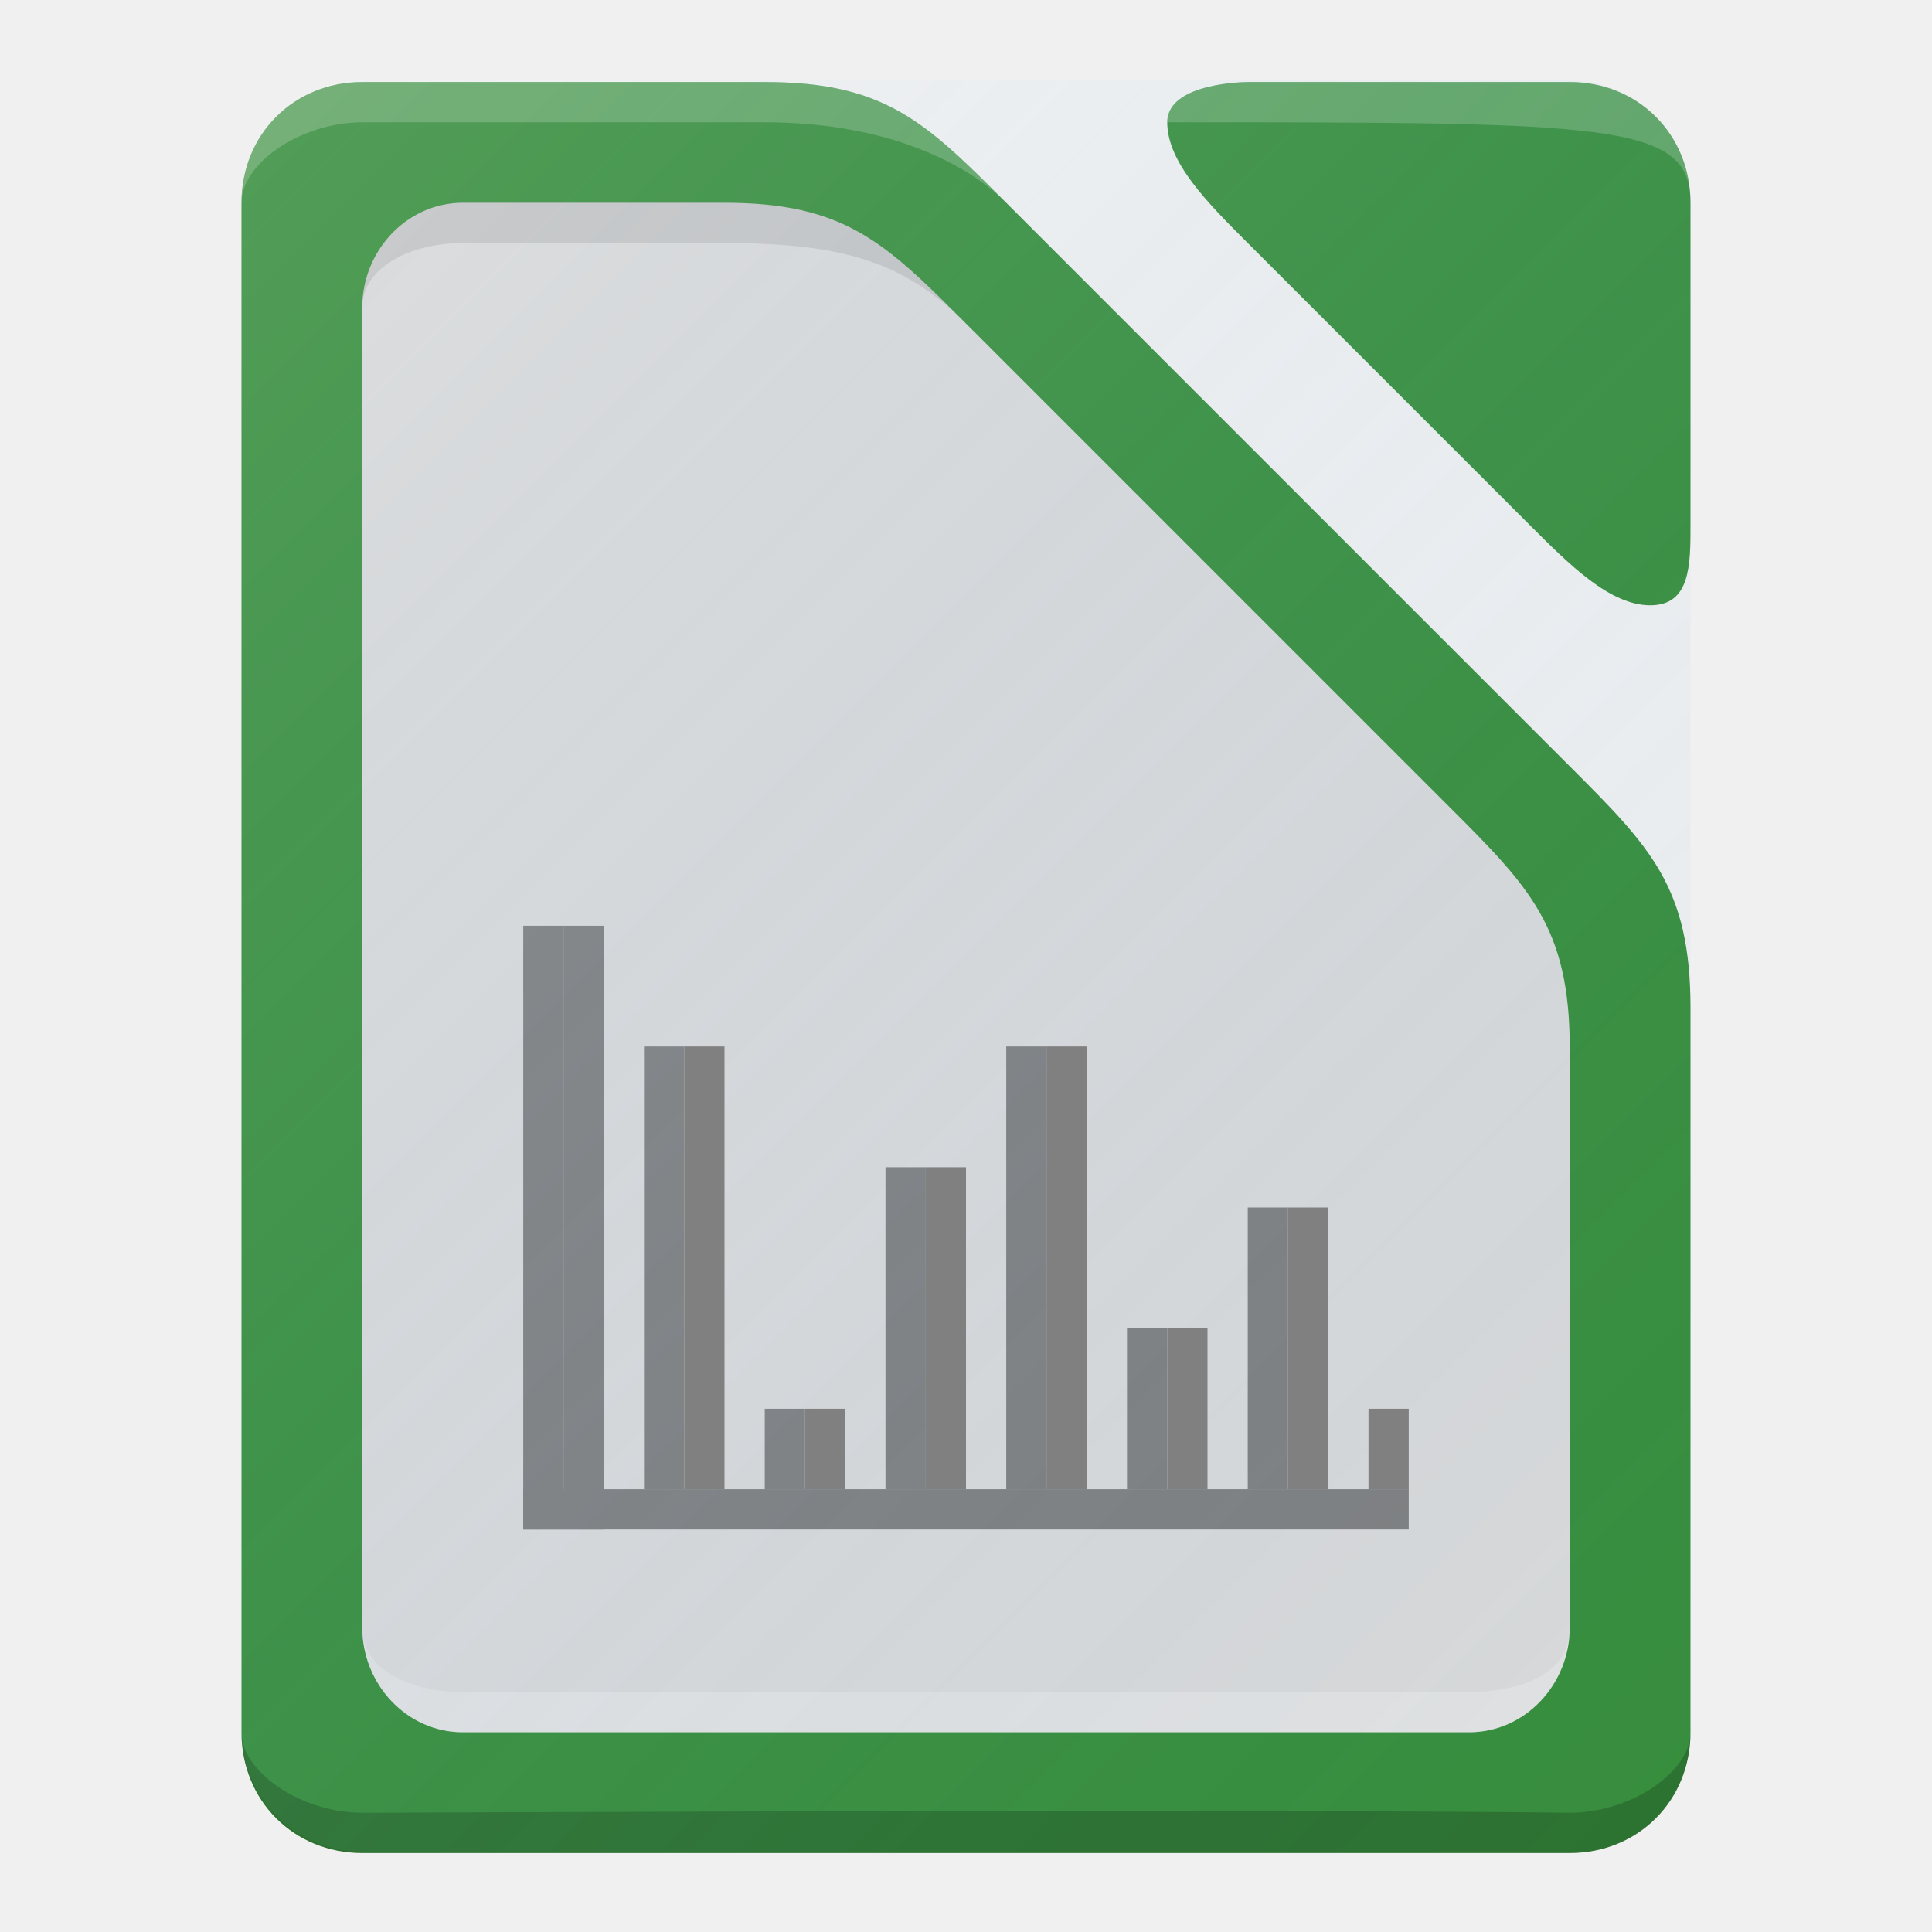
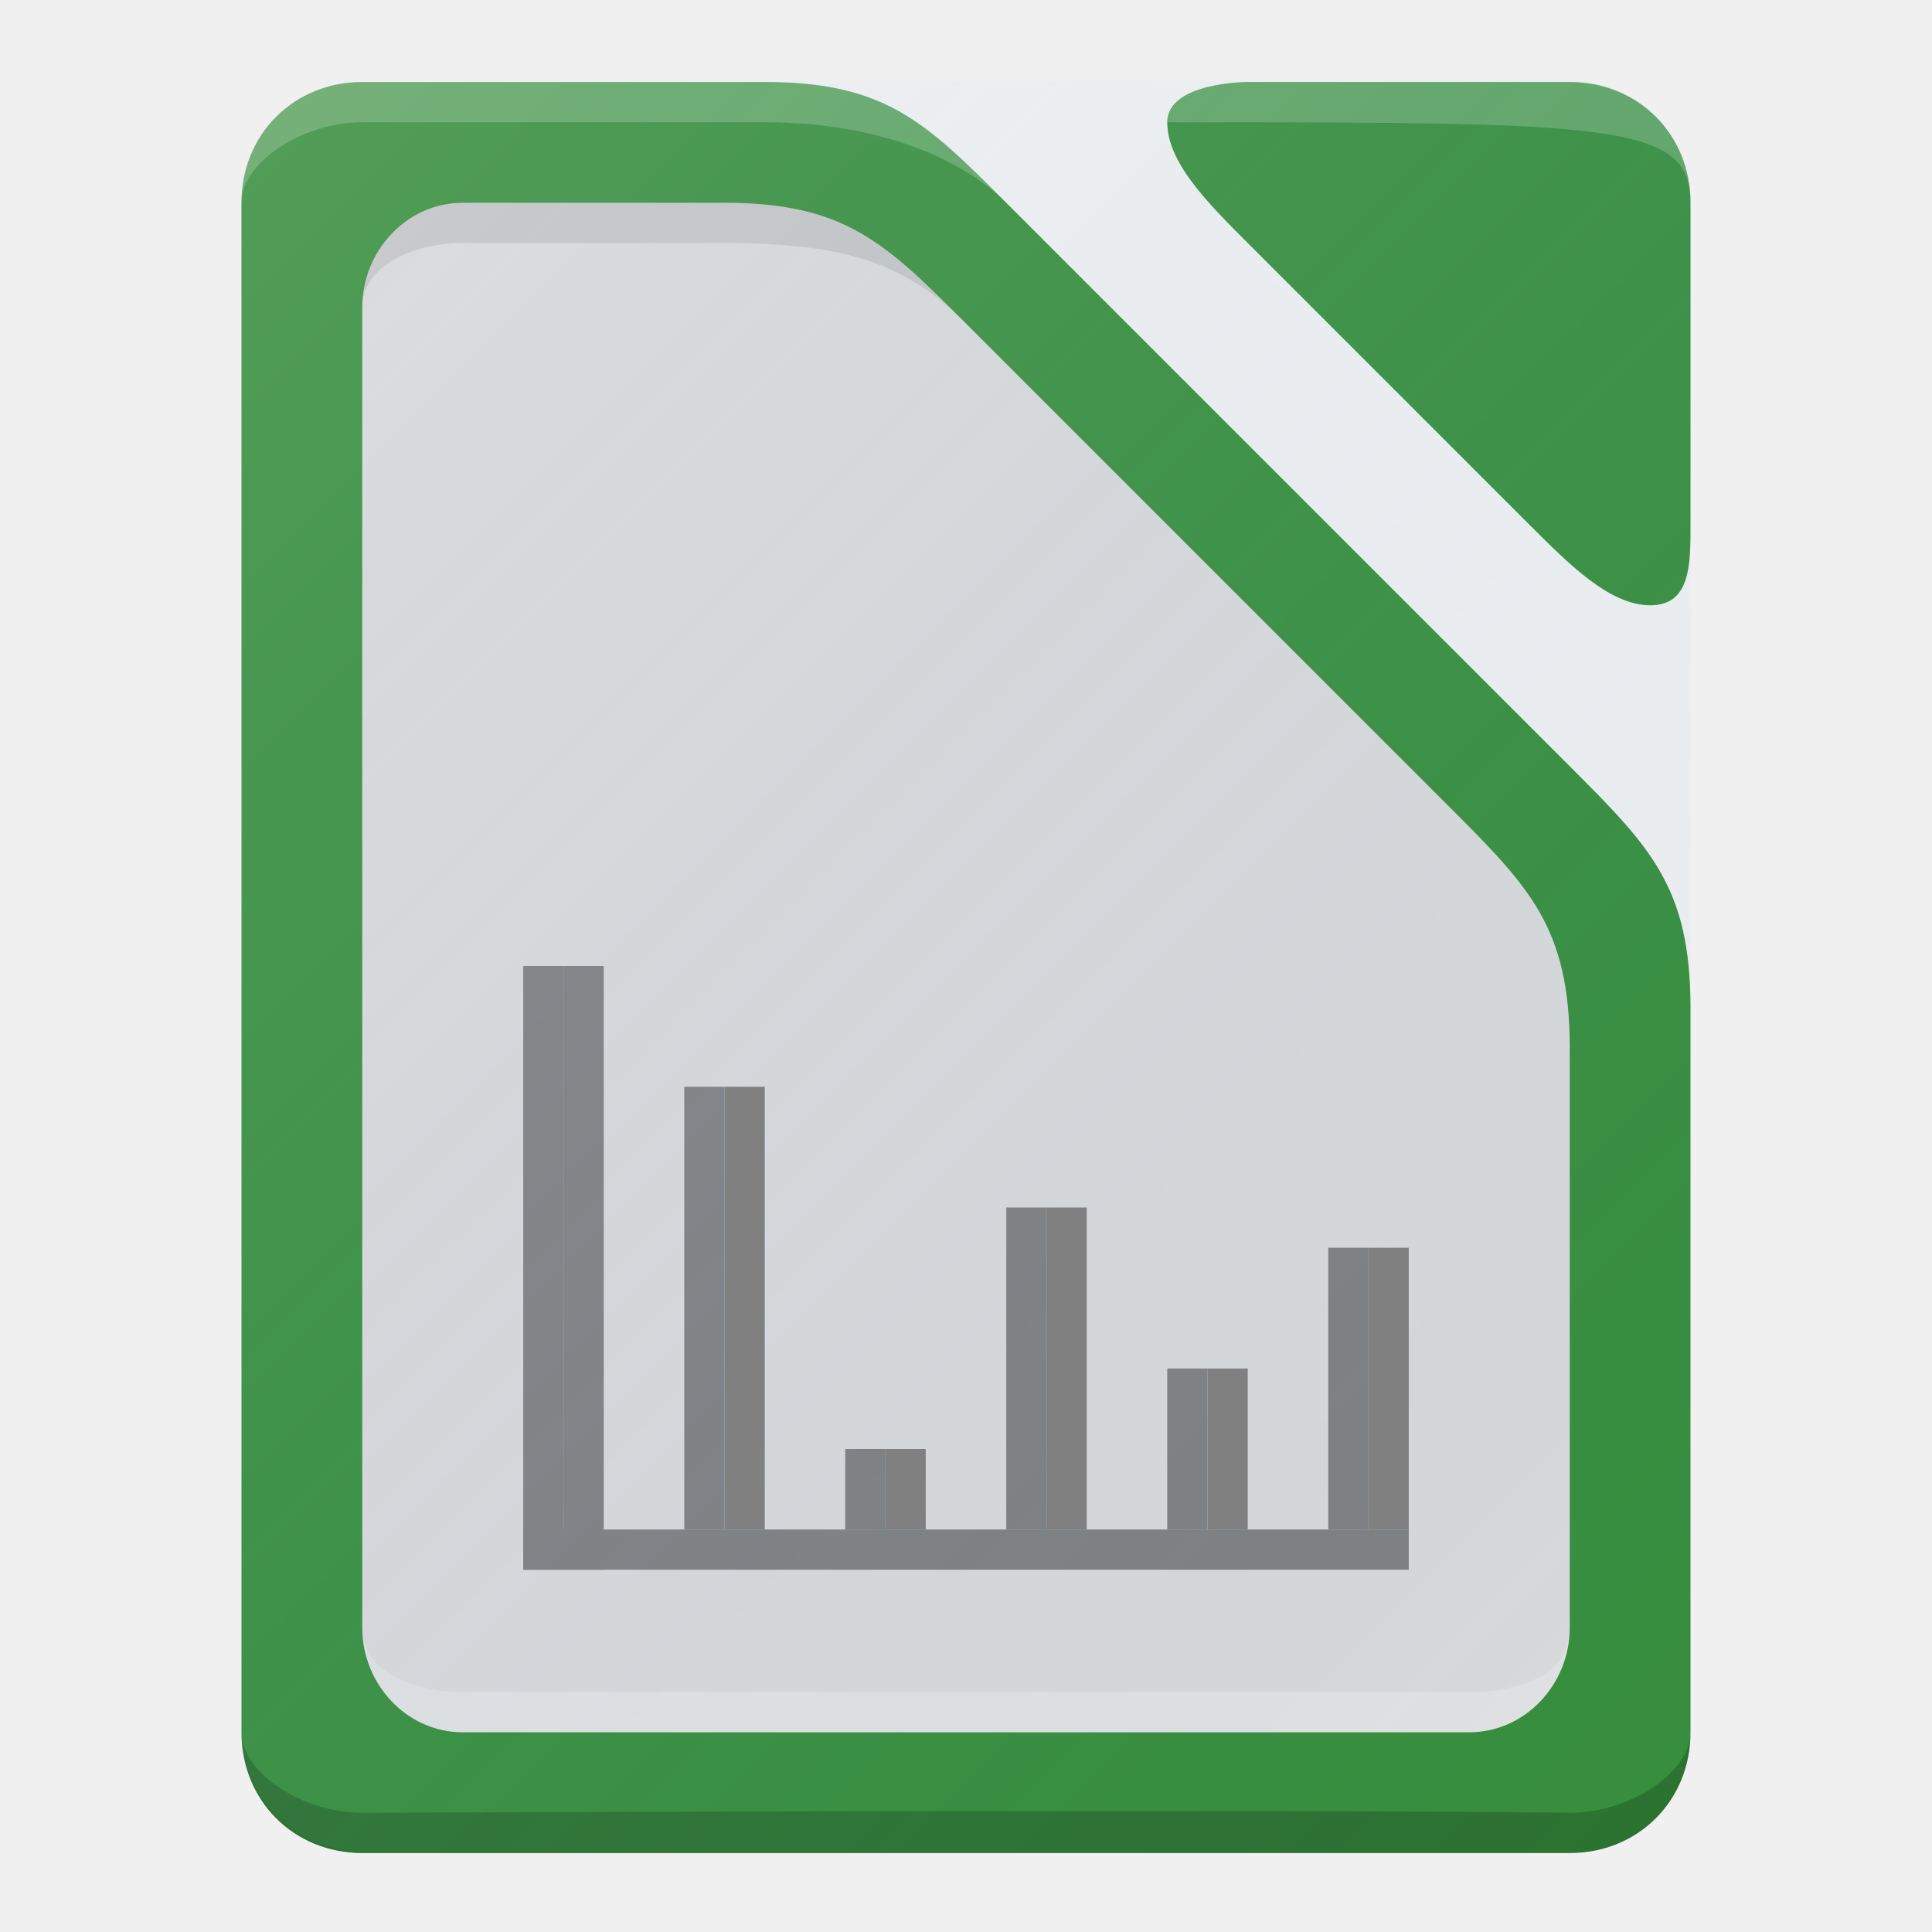
<svg xmlns="http://www.w3.org/2000/svg" xmlns:xlink="http://www.w3.org/1999/xlink" version="1.1" id="svg2" x="0px" y="0px" viewBox="0 0 48 48" enable-background="new 0 0 48 48" xml:space="preserve" width="100%" height="100%">
  <defs id="defs3">
    <linearGradient xlink:href="#linearGradient4396" id="linearGradient4380" x1="-68" y1="1004.362" x2="-24" y2="1048.362" gradientUnits="userSpaceOnUse" gradientTransform="translate(112,4.000153)" />
    <linearGradient id="linearGradient4396">
      <stop style="stop-color:#ffffff;stop-opacity:0.149" offset="0" id="stop4376" />
      <stop style="stop-color:#177ed5;stop-opacity:0" offset="1" id="stop4378" />
    </linearGradient>
    <linearGradient xlink:href="#linearGradient4396-2" id="linearGradient4380-7" x1="-68" y1="1004.362" x2="-24" y2="1048.362" gradientUnits="userSpaceOnUse" gradientTransform="translate(70,2.000135)" />
    <linearGradient id="linearGradient4396-2">
      <stop style="stop-color:#ffffff;stop-opacity:0.149" offset="0" id="stop4376-6" />
      <stop style="stop-color:#177ed5;stop-opacity:0" offset="1" id="stop4378-0" />
    </linearGradient>
    <linearGradient y2="1048.362" x2="-24" y1="1004.362" x1="-68" gradientTransform="translate(114,18.00031)" gradientUnits="userSpaceOnUse" id="linearGradient3038" xlink:href="#linearGradient4396-2" />
    <linearGradient xlink:href="#linearGradient4396-23" id="linearGradient4380-74" x1="-68" y1="1004.362" x2="-24" y2="1048.362" gradientUnits="userSpaceOnUse" gradientTransform="translate(70,2.000135)" />
    <linearGradient id="linearGradient4396-23">
      <stop style="stop-color:#ffffff;stop-opacity:0.149" offset="0" id="stop4376-0" />
      <stop style="stop-color:#177ed5;stop-opacity:0" offset="1" id="stop4378-5" />
    </linearGradient>
    <linearGradient y2="1048.362" x2="-24" y1="1004.362" x1="-68" gradientTransform="translate(84.84375,13.2502)" gradientUnits="userSpaceOnUse" id="linearGradient3072" xlink:href="#linearGradient4396-23" />
-     <linearGradient xlink:href="#linearGradient4396-2" id="linearGradient3220" gradientUnits="userSpaceOnUse" gradientTransform="translate(70,2.000347)" x1="-68" y1="1004.362" x2="-24" y2="1048.362" />
+     <linearGradient xlink:href="#linearGradient4396-2" id="linearGradient3222" gradientUnits="userSpaceOnUse" gradientTransform="translate(70,2.000329)" x1="-68" y1="1004.362" x2="-24" y2="1048.362" />
  </defs>
  <g id="layer1" transform="translate(0,-1004.362)">
    <g id="g4370">
      <path id="rect3362" d="M29,1007.4c0,1,1,2,2,3c1,1,2.1,2.1,3,3c2,2,2.9,2.9,4,4c1,1,2,2,3,2s1-1,1-2v-8    c0-1.7-1.3-3-3-3h-8C31,1006.4,29,1006.4,29,1007.4z" fill="#388E3C" />
      <path id="rect3362-5" enable-background="new    " d="    M29,1007.4c11,0,13,0,13,2c0-1.7-1.3-3-3-3h-8C31,1006.4,29,1006.4,29,1007.4z" fill="#FFFFFF" opacity="0.2" />
    </g>
    <g id="g4365">
      <path id="path3371" d="M9,1006.4c-1.7,0-3,1.3-3,3v38c0,1.7,1.3,3,3,3h30c1.7,0,3-1.3,3-3v-18c0-3-1-4-3-6l-14-14    c-2-2-3-3-6-3H9z" fill="#388E3C" />
      <path id="path3371-64" enable-background="new    " d="    M9,1006.4c-1.7,0-3,1.3-3,3c0-1,1.5-2,3-2c0,0,6.7,0,10,0c3,0,5,1,6,2c-2-2-3-3-6-3H9z" fill="#FFFFFF" opacity="0.2" />
      <path id="path3371-0" enable-background="new    " d="    M6,1047.4c0,1.7,1.3,3,3,3h30c1.7,0,3-1.3,3-3c0,1-1.5,2-3,2c-7.9-0.1-28.8,0-30,0C7.5,1049.4,6,1048.4,6,1047.4z" opacity="0.2" />
    </g>
    <g id="g4360">
      <path id="path3371-6" d="M11.5,1009.4    c-1.4,0-2.5,1.2-2.5,2.6v32.8c0,1.4,1.1,2.6,2.5,2.6h25c1.4,0,2.5-1.2,2.5-2.6v-14.4c0-3-1-4-3-6l-12-12c-2-2-3-3-6-3H11.5z" fill="#D9D9D9" />
      <path id="path3371-6-5" enable-background="new    " d="    M11.5,1009.4c-1.4,0-2.5,1.2-2.5,2.6c0-1,1.2-1.6,2.5-1.6c0.5,0,3.4,0,6.5,0c3,0,4.5,0.5,6,2c-2-2-3-3-6-3L11.5,1009.4z" opacity="0.1" />
      <path id="path3371-6-6" enable-background="new    " d="    M9,1044.8c0,1.4,1.1,2.6,2.5,2.6h25c1.4,0,2.5-1.2,2.5-2.6c0,1.2-1.3,1.6-2.5,1.6c-6.6,0-24,0-25,0C10.3,1046.4,9,1045.9,9,1044.8    z" fill="#FFFFFF" opacity="0.2" />
    </g>
    <g transform="translate(0,-1004.362)" id="layer1_1_">
      <g id="center_1_" transform="translate(0,0.1244244)">
-         <rect style="fill:#808080" height="15" width="1" y="2031.6" x="13" id="rect4263-8_1_" />
+         <rect style="fill:#808080" height="15" width="1" y="2032.6" x="13" id="rect4263-8_1_" />
      </g>
      <g transform="translate(1,0.1244244)" id="center_1_-3">
-         <rect style="fill:#808080" height="15" width="1" y="2031.6" x="13" id="rect4263-8_1_-2" />
+         <rect style="fill:#808080" height="15" width="1" y="2032.6" x="13" id="rect4263-8_1_-2" />
      </g>
    </g>
-     <rect style="fill:#808080" height="2" width="1" y="1039.362" x="19" id="rect4263-0_2_" />
-     <rect style="fill:#808080" height="1" width="22" y="1041.362" x="13" id="rect4263-0_7_" />
-     <rect style="fill:#808080" height="8" width="1" y="1033.362" x="22" id="rect4263-0_1_" />
-     <rect style="fill:#808080" height="11" width="1" y="1030.362" x="16" id="rect4263-8_3_" />
-     <polyline style="fill:#808080" points="29.5,1041.3 28.5,1041.3 28.5,1037.3 29.5,1037.3   " id="rect4263-0_8_" transform="translate(-0.5,0.0622)" />
-     <rect style="fill:#808080" height="11" width="1" y="1030.362" x="25" id="rect4263-8_4_" />
-     <rect style="fill:#808080" height="7" width="1" y="1034.362" x="31" id="rect4263-0_3_" />
+     <rect style="fill:#808080" height="2" width="1" y="1040.362" x="21" id="rect4263-0_2_" />
+     <rect style="fill:#808080" height="1" width="22" y="1042.362" x="13" id="rect4263-0_7_" />
+     <rect style="fill:#808080" height="8" width="1" y="1034.362" x="25" id="rect4263-0_1_" />
+     <rect style="fill:#808080" height="11" width="1" y="1031.362" x="17" id="rect4263-8_3_" />
+     <polyline style="fill:#808080" points="29.5,1041.3 28.5,1041.3 28.5,1037.3 29.5,1037.3   " id="rect4263-0_8_" transform="translate(0.5,1.062217)" />
+     <rect style="fill:#808080" height="7" width="1" y="1035.362" x="33" id="rect4263-0_3_" />
    <linearGradient id="rect4342_1_" gradientUnits="userSpaceOnUse" x1="-68" y1="48" x2="-24" y2="4" gradientTransform="matrix(1 0 0 -1 70 1054.362)">
      <stop offset="0" style="stop-color:#FFFFFF;stop-opacity:0.149" id="stop32" />
      <stop offset="1" style="stop-color:#177ED5;stop-opacity:0" id="stop34" />
    </linearGradient>
    <path id="rect4342" display="none" fill="url(#rect4342_1_)" d="M9,1006.4h30c1.7,0,3,1.3,3,3v38c0,1.7-1.3,3-3,3H9   c-1.7,0-3-1.3-3-3v-38C6,1007.7,7.3,1006.4,9,1006.4z" />
    <rect style="fill:url(#linearGradient4380);fill-opacity:1;stroke:none" id="rect4342-0" width="36" height="44" x="48" y="1008.362" rx="3" ry="3" />
-     <rect style="fill:url(#linearGradient3220);fill-opacity:1;stroke:none" id="rect4342-0-8" width="36" height="44" x="6" y="1006.362" rx="3" ry="3" />
-     <rect style="fill:#808080" height="7" width="1" y="1034.362" x="32" id="rect4263-0_3_-5" />
-     <polyline style="fill:#808080" points="29.5,1041.3 28.5,1041.3 28.5,1037.3 29.5,1037.3   " id="rect4263-0_8_-0" transform="translate(0.5,0.0622)" />
-     <rect style="fill:#808080" height="11" width="1" y="1030.362" x="17" id="rect4263-8_3_-7" />
-     <rect style="fill:#808080" height="2" width="1" y="1039.362" x="20" id="rect4263-0_2_-9" />
-     <rect style="fill:#808080" height="8" width="1" y="1033.362" x="23" id="rect4263-0_1_-0" />
-     <rect style="fill:#808080" height="11" width="1" y="1030.362" x="26" id="rect4263-8_4_-9" />
+     <rect style="fill:url(#linearGradient3222);fill-opacity:1;stroke:none" id="rect4342-0-8" width="36" height="44" x="6" y="1006.362" rx="3" ry="3" />
+     <rect style="fill:#808080" height="7" width="1" y="1035.362" x="34" id="rect4263-0_3_-5" />
+     <polyline style="fill:#808080" points="29.5,1041.3 28.5,1041.3 28.5,1037.3 29.5,1037.3   " id="rect4263-0_8_-0" transform="translate(1.5,1.062217)" />
+     <rect style="fill:#808080" height="11" width="1" y="1031.362" x="18" id="rect4263-8_3_-7" />
+     <rect style="fill:#808080" height="2" width="1" y="1040.362" x="22" id="rect4263-0_2_-9" />
+     <rect style="fill:#808080" height="8" width="1" y="1034.362" x="26" id="rect4263-0_1_-0" />
  </g>
-   <rect id="rect4263-0_4_" x="34" y="35" width="1" height="2" style="fill:#808080" />
</svg>
